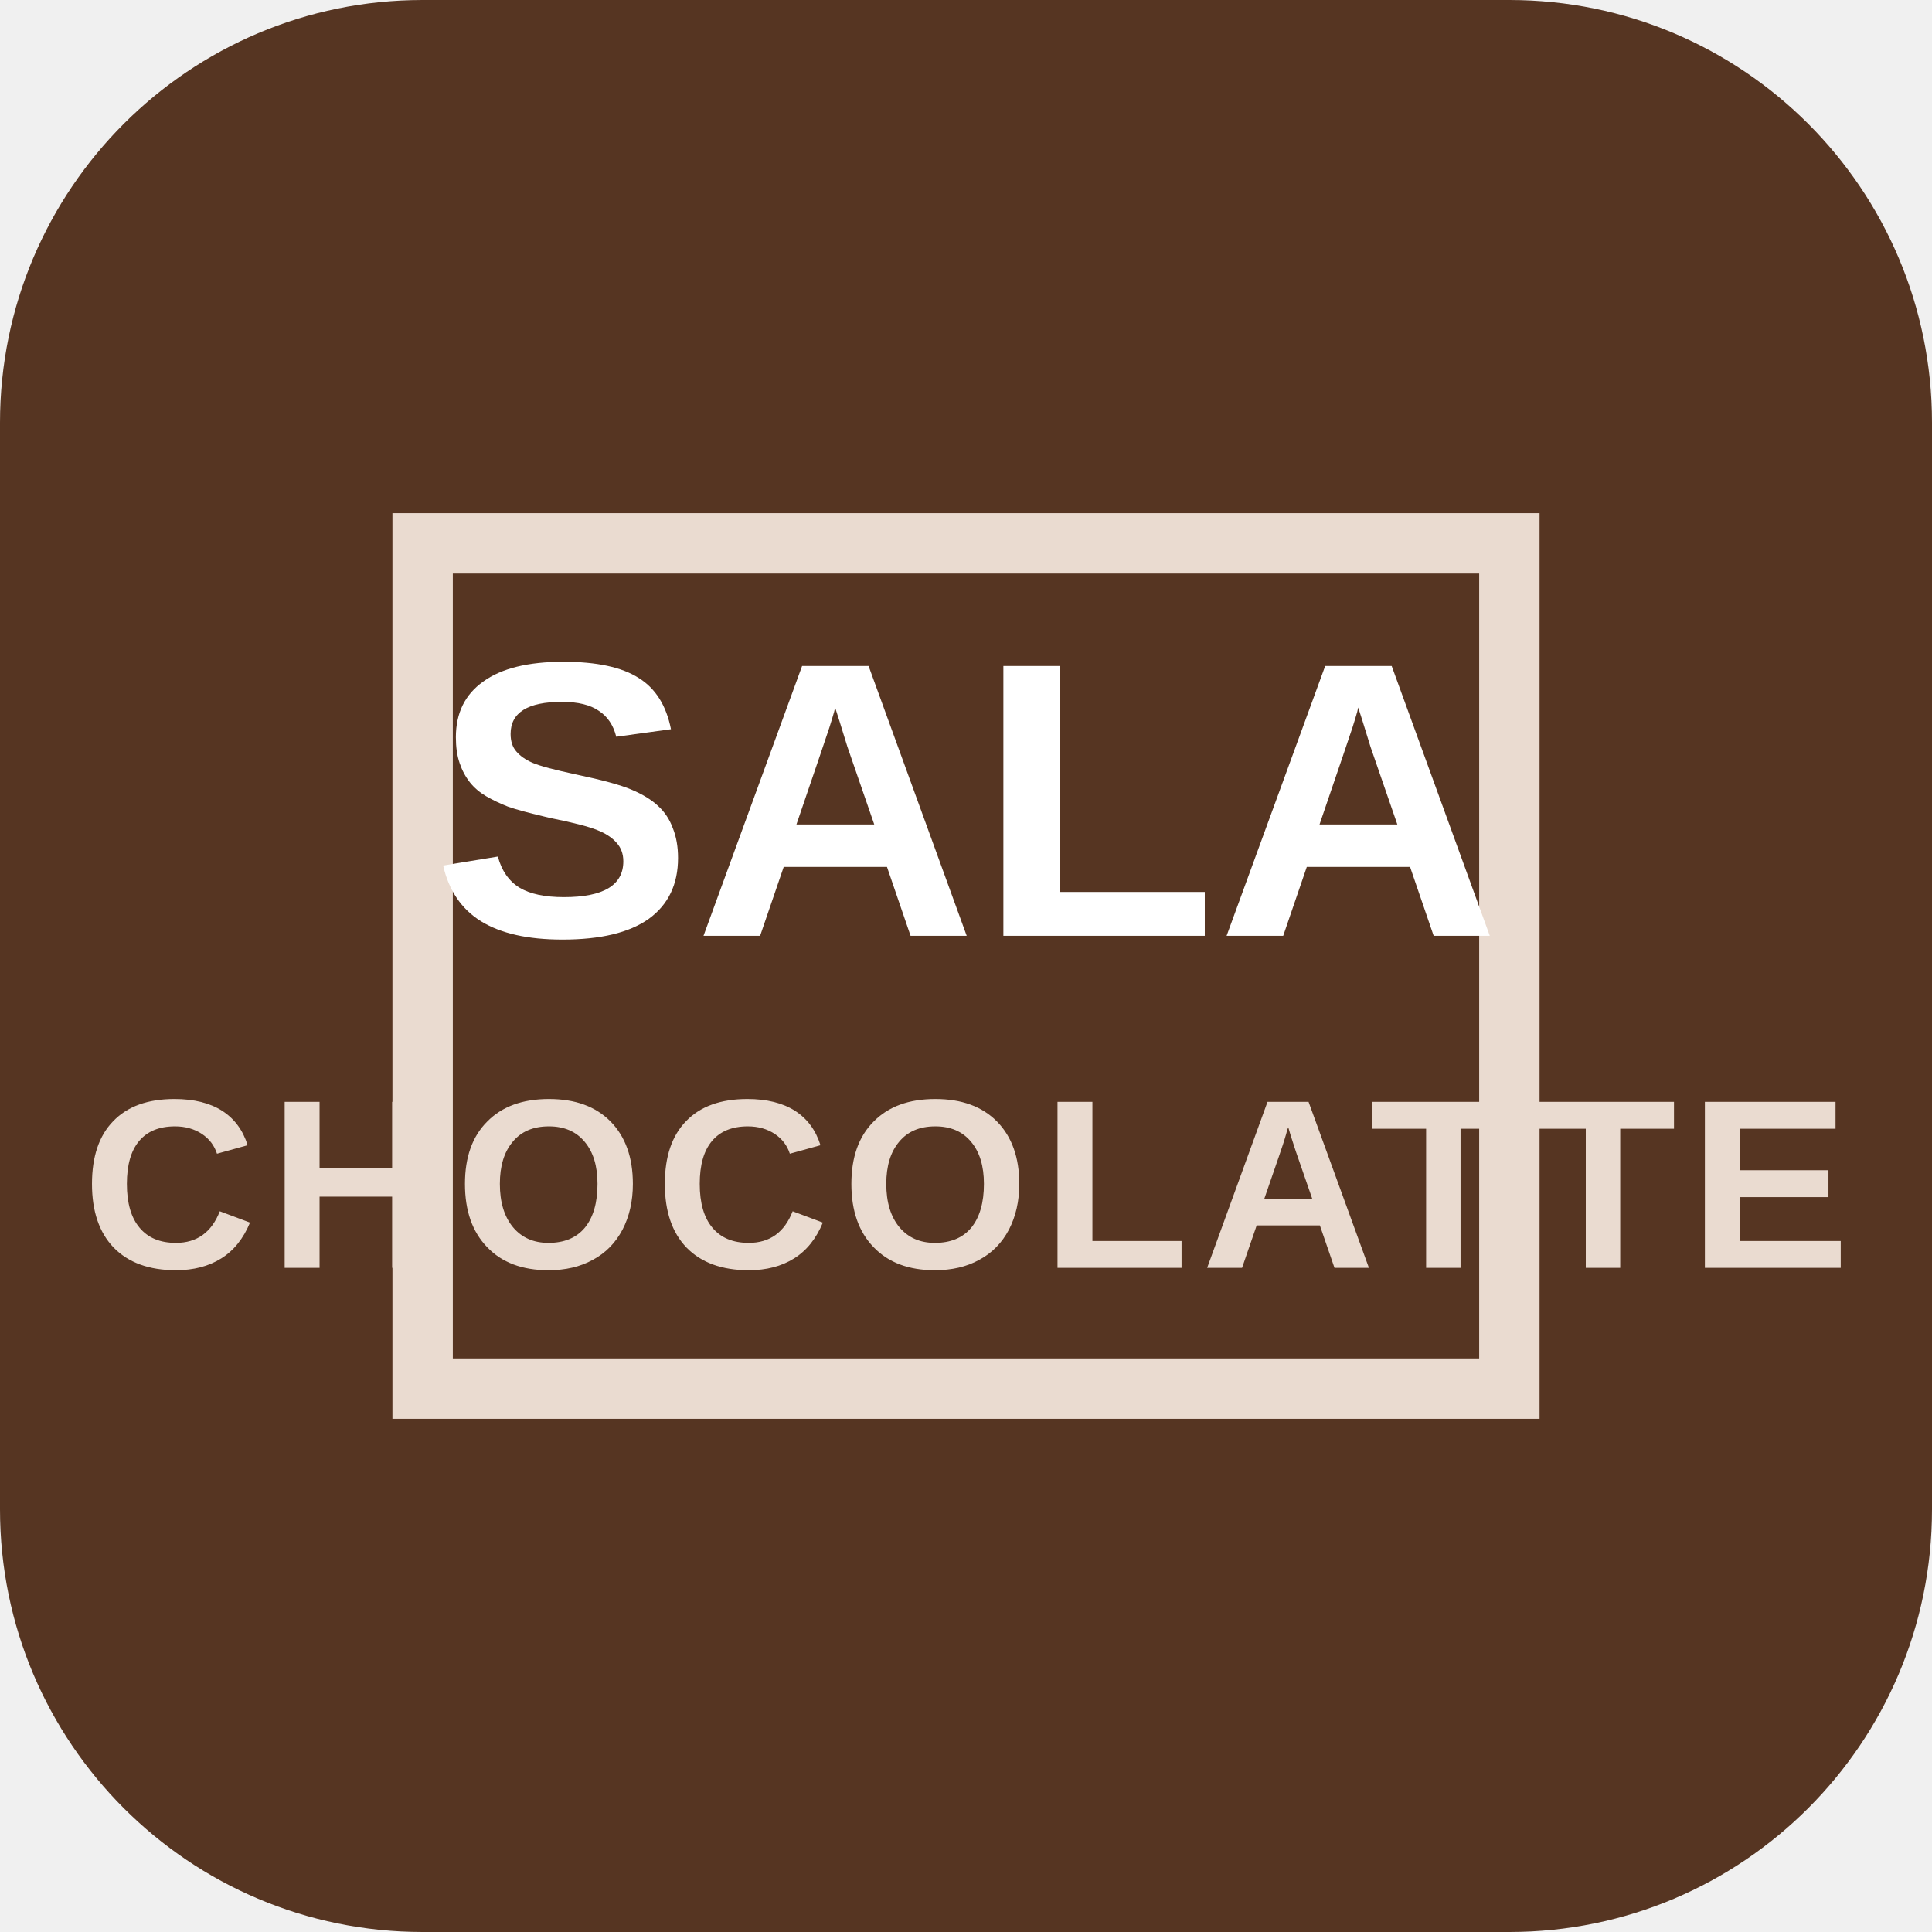
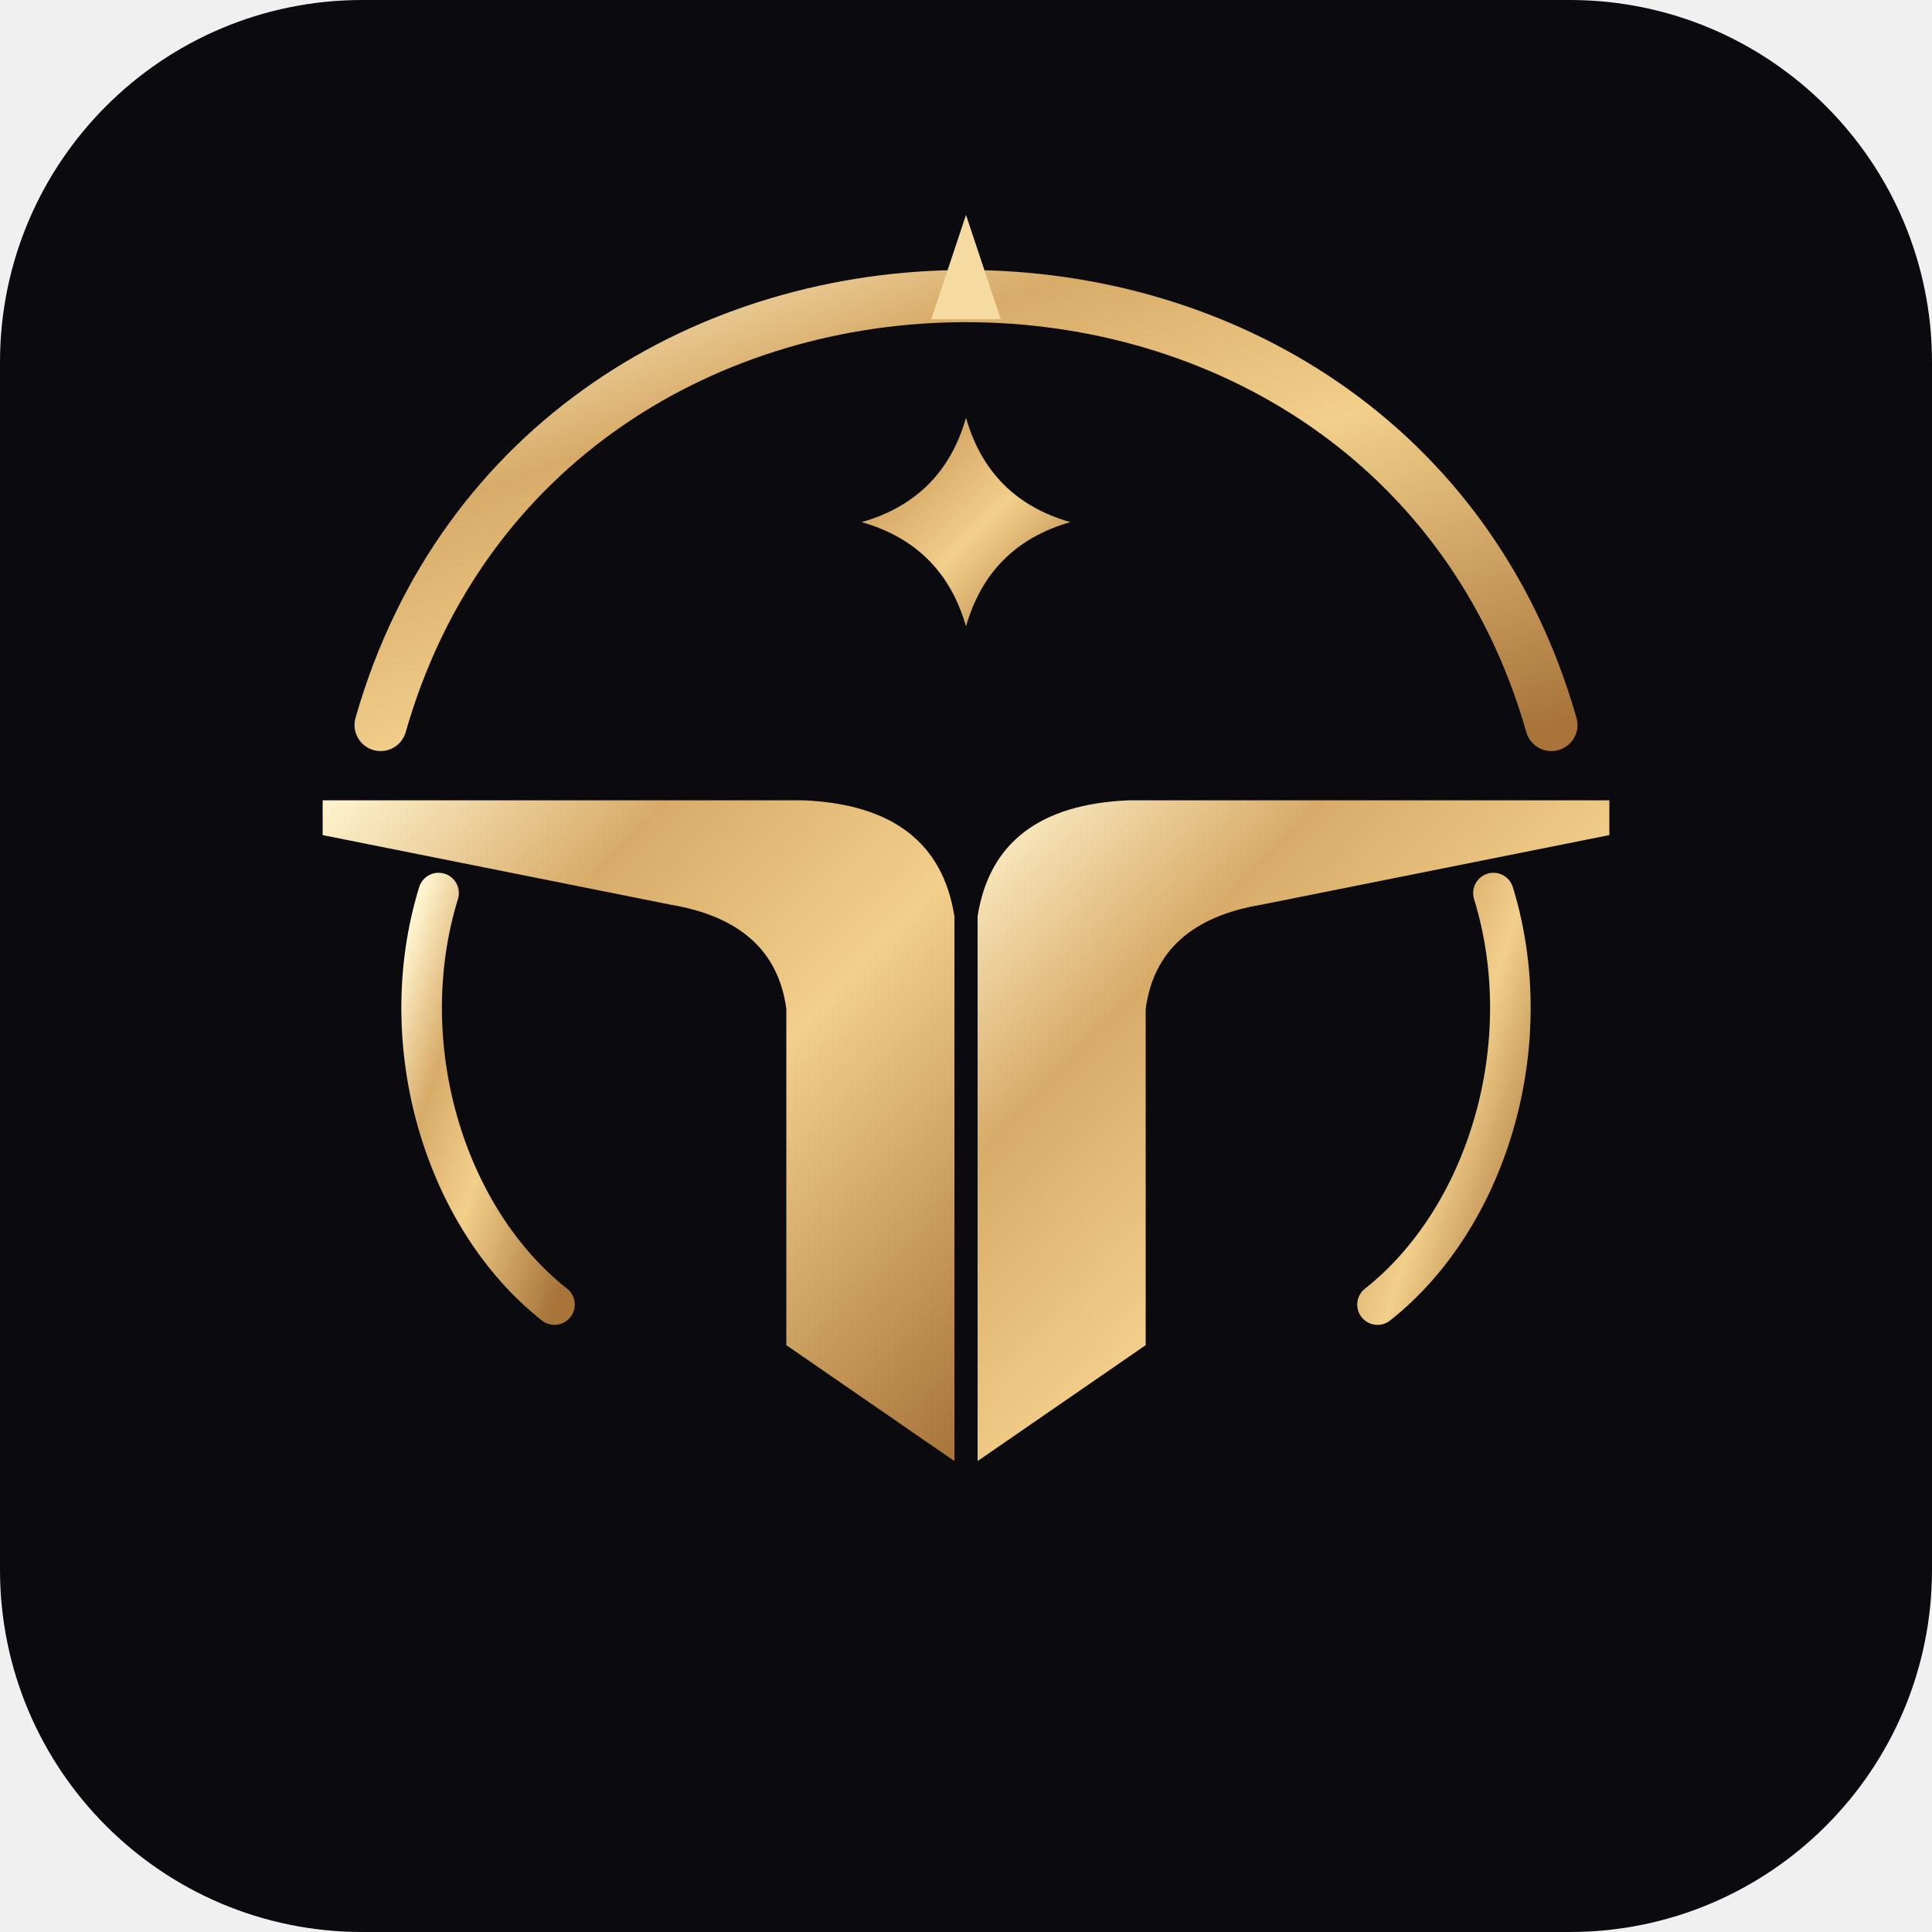
- <svg xmlns="http://www.w3.org/2000/svg" viewBox="0 0 64 64">
-   <rect width="64" height="64" rx="14" fill="#563522" />
-   <path d="M14 18h36v28H14z" fill="none" stroke="#eadbd0" stroke-width="2" />
-   <text x="32" y="31" text-anchor="middle" font-family="Arial,Helvetica,sans-serif" font-size="13" font-weight="800" fill="#ffffff">SALA</text>
-   <text x="32" y="42" text-anchor="middle" font-family="Arial,Helvetica,sans-serif" font-size="8" font-weight="800" letter-spacing=".4" fill="#eadbd0">CHOCOLATTE</text>
+ <svg xmlns="http://www.w3.org/2000/svg" viewBox="0 0 64 64" role="img" aria-label="TableFlow">
+   <rect width="64" height="64" rx="12" fill="#0B0B0F" />
+   <defs>
+     <linearGradient id="tfFavGold" x1="0" y1="0" x2="1" y2="1">
+       <stop offset="0%" stop-color="#FFF4CF" />
+       <stop offset="27%" stop-color="#D8AB68" />
+       <stop offset="55%" stop-color="#F2CF8B" />
+       <stop offset="100%" stop-color="#A87439" />
+     </linearGradient>
+   </defs>
+   <g transform="translate(3.2 5.2) scale(0.192)">
+     <path d="M49 98 C63 49 106 24 150 24 C194 24 237 49 251 98" fill="none" stroke="url(#tfFavGold)" stroke-width="9" stroke-linecap="round" />
+     <path d="M59 127 C51 153 60 183 79 198" fill="none" stroke="url(#tfFavGold)" stroke-width="7" stroke-linecap="round" />
+     <path d="M241 127 C249 153 240 183 221 198" fill="none" stroke="url(#tfFavGold)" stroke-width="7" stroke-linecap="round" />
+     <path d="M150 45 Q154 59 168 63 Q154 67 150 81 Q146 67 132 63 Q146 59 150 45Z" fill="url(#tfFavGold)" />
+     <path d="M150 10 L156 28 L144 28Z" fill="#F5DBA1" />
+     <path d="M39 111 H122 Q145 112 148 131 L148 225 L119 205 L119 147 Q117 132 99 129 L39 117Z" fill="url(#tfFavGold)" />
+     <path d="M261 111 H178 Q155 112 152 131 L152 225 L181 205 L181 147 Q183 132 201 129 L261 117Z" fill="url(#tfFavGold)" />
+   </g>
</svg>
